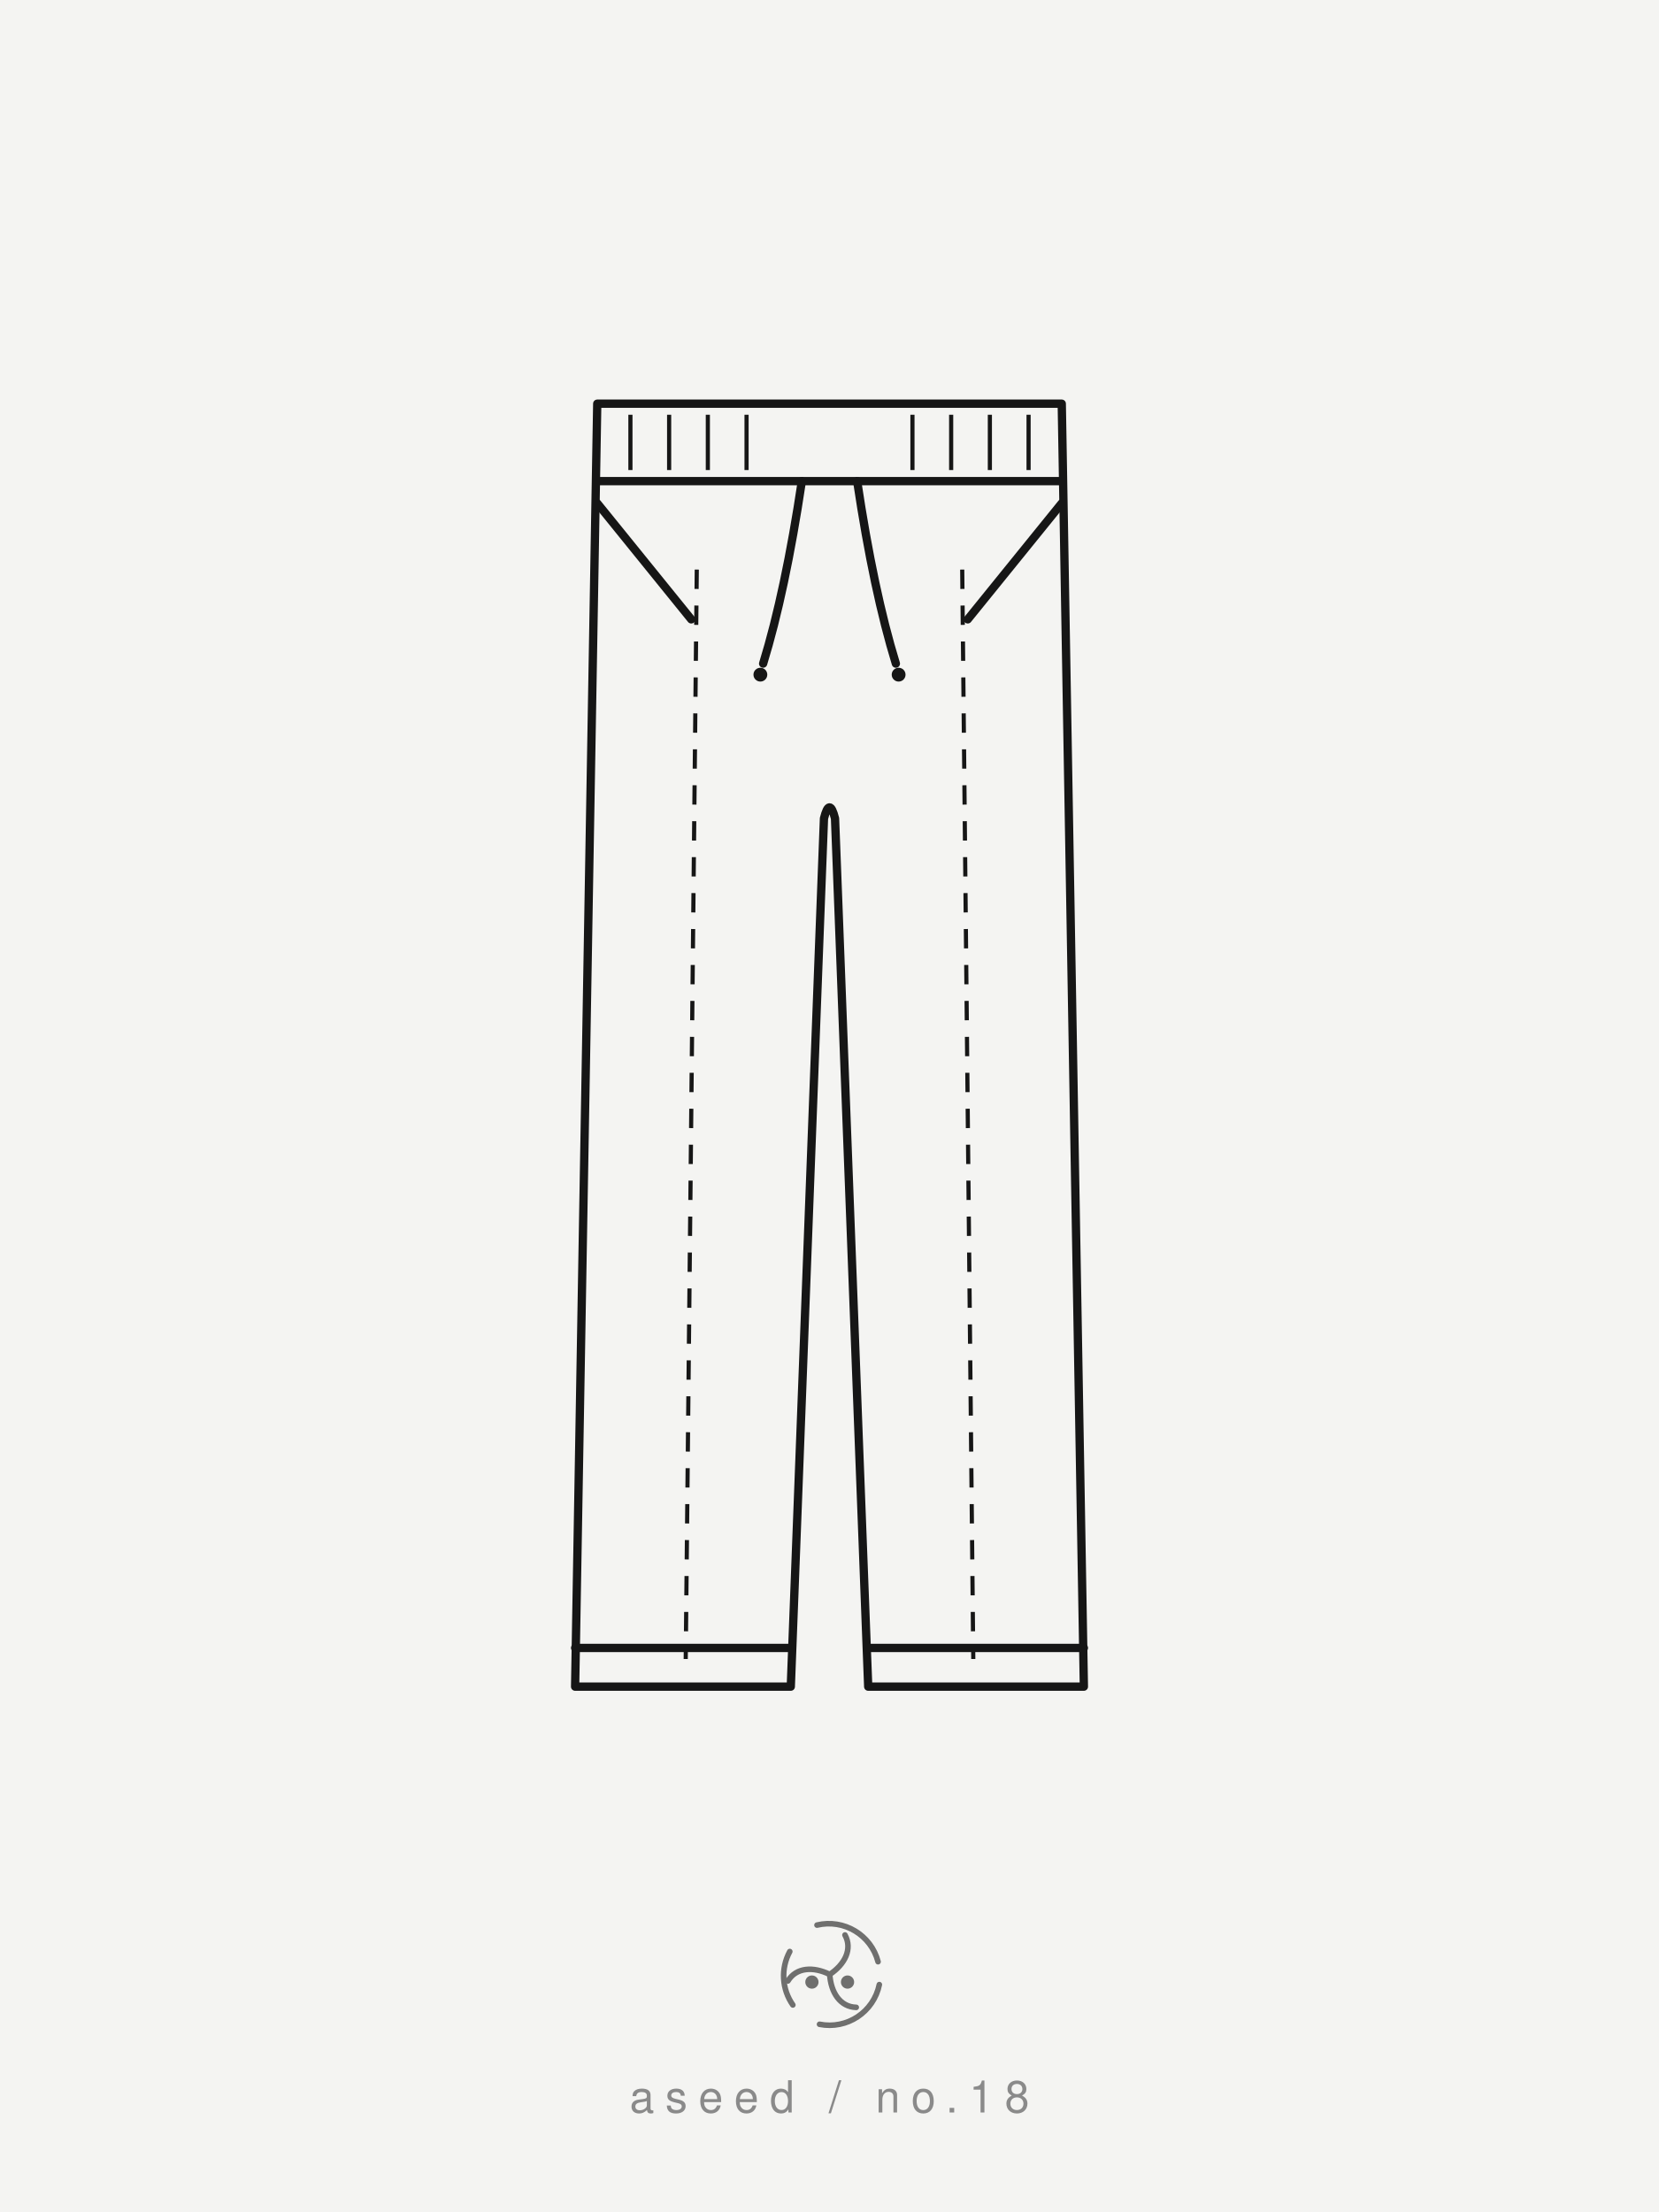
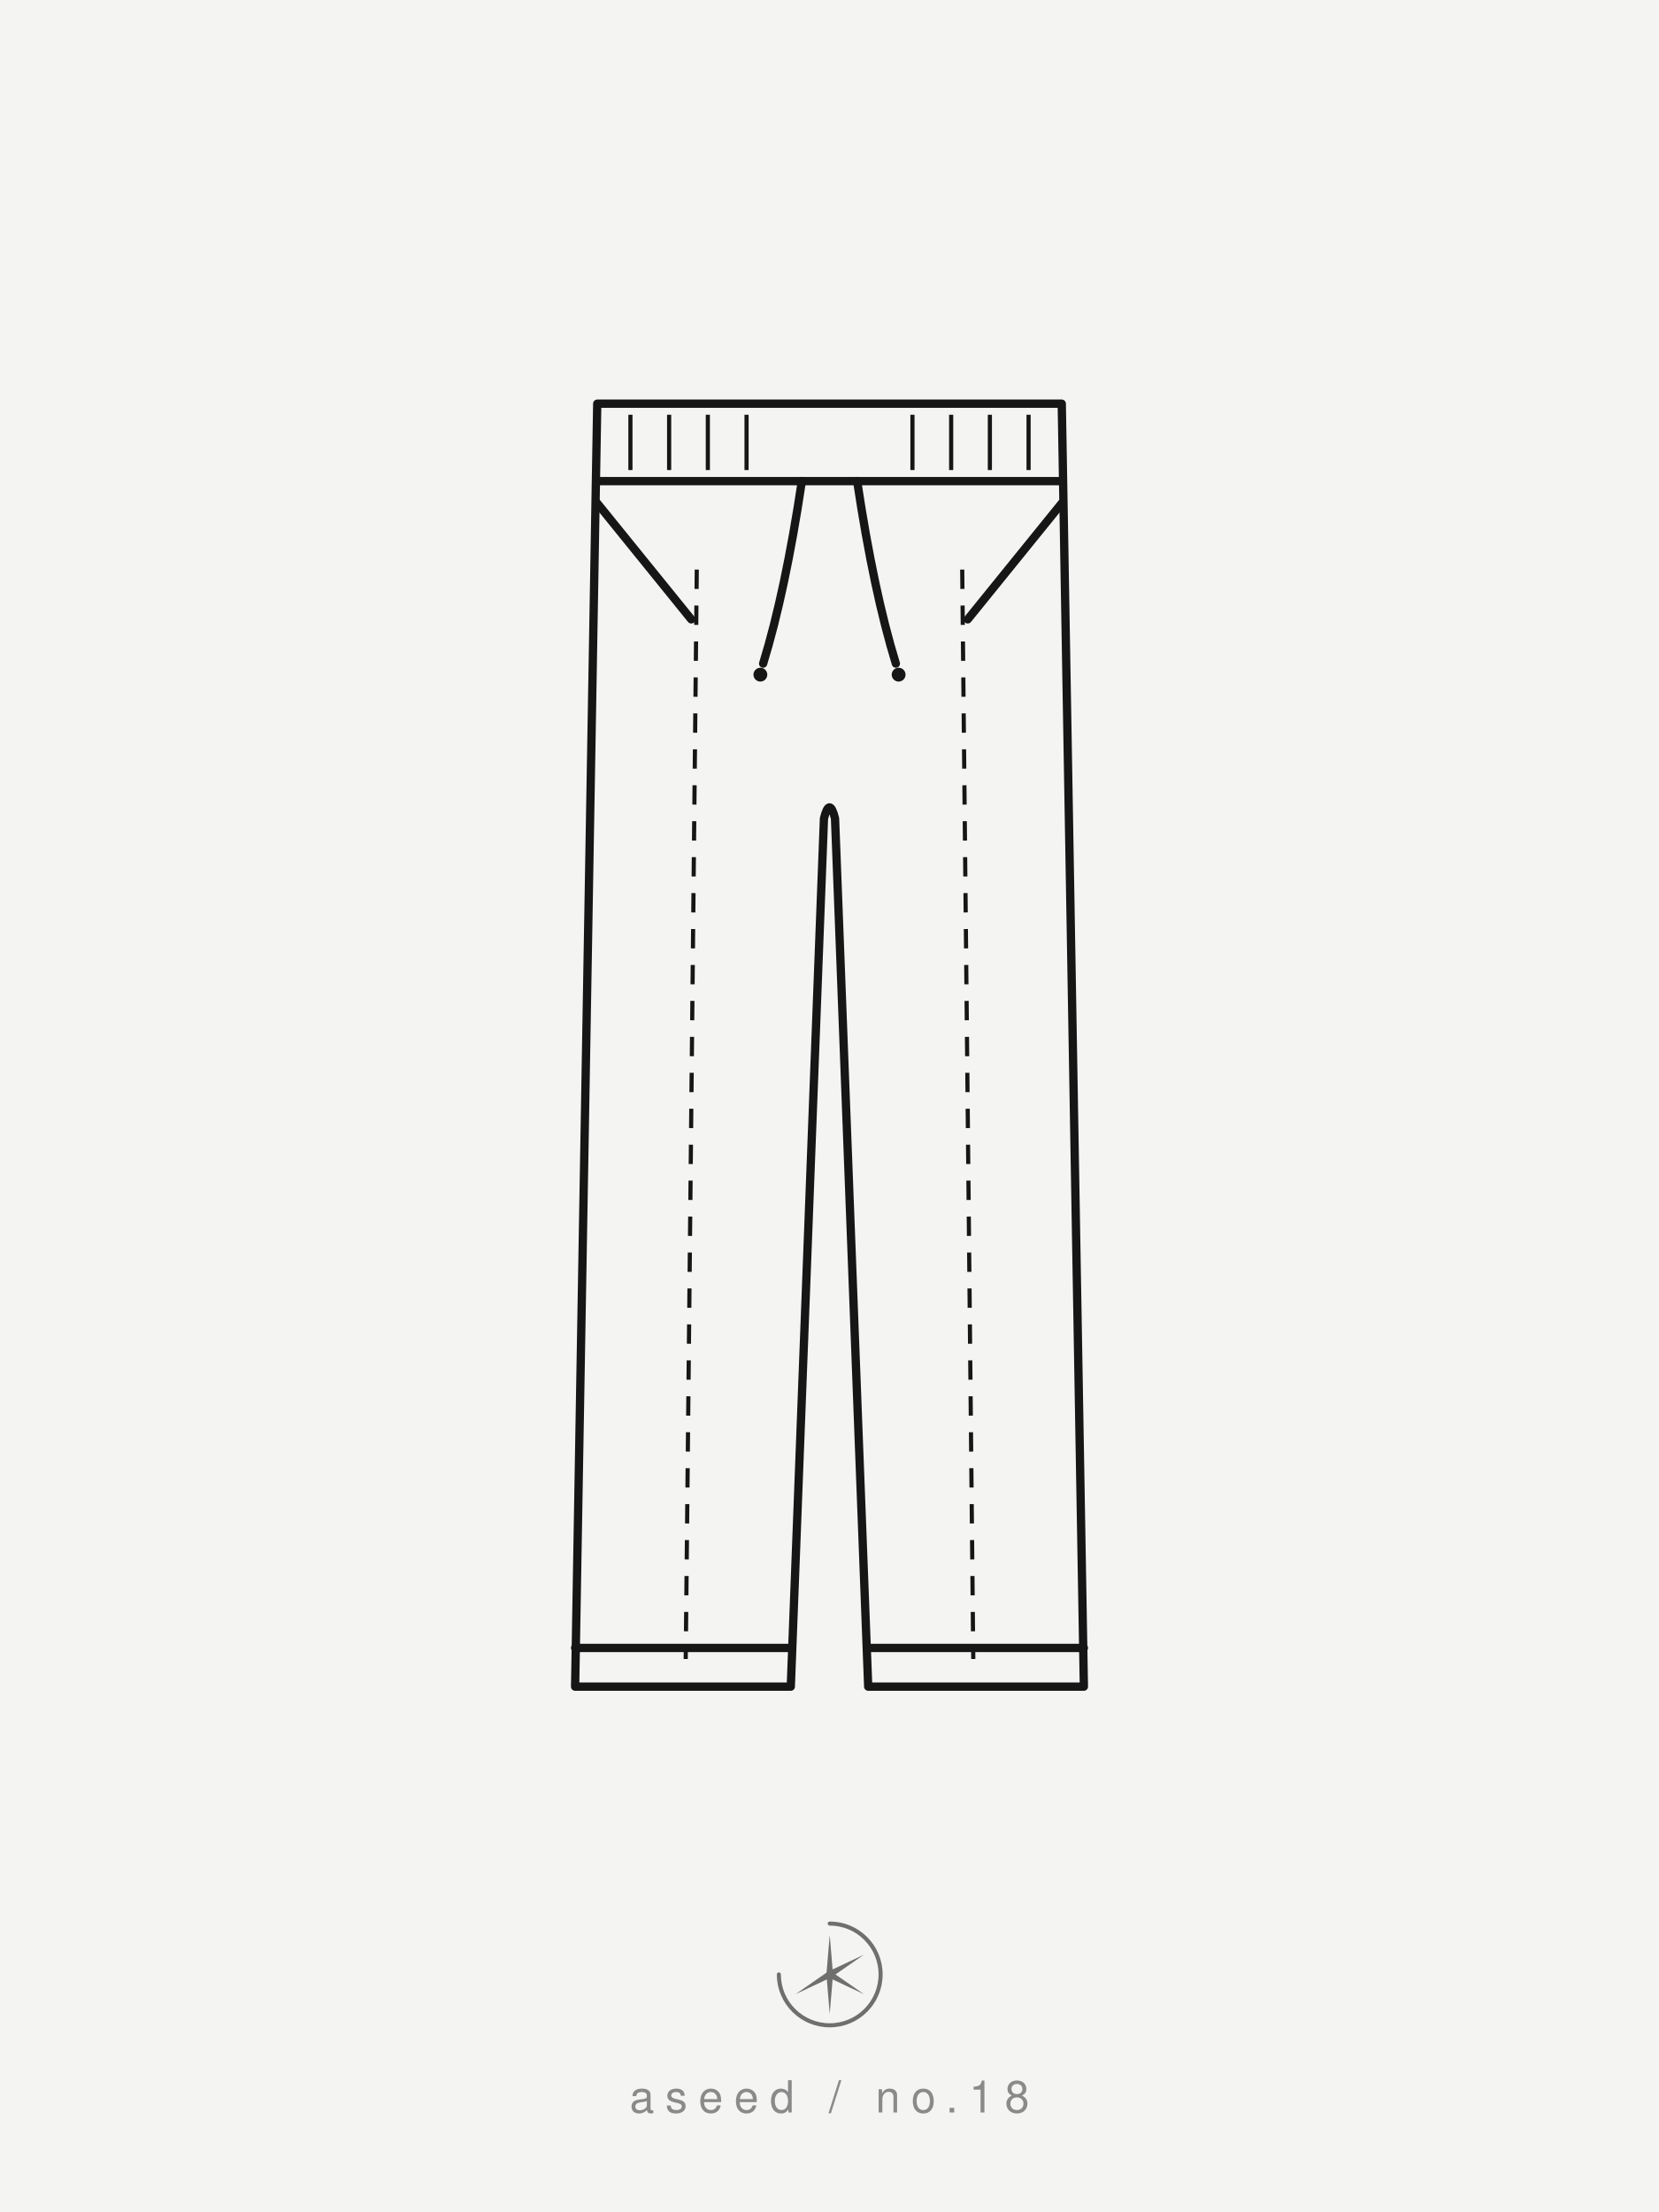
<svg xmlns="http://www.w3.org/2000/svg" viewBox="0 0 600 800">
  <rect width="600" height="800" fill="#f4f4f2" />
  <g fill="none" stroke="#161616" stroke-width="3" stroke-linecap="round" stroke-linejoin="round">
    <path d="M216,146 L384,146 L392,610 L314,610 L302,296 Q300,288 298,296 L286,610 L208,610 Z" />
    <path d="M216,174 L384,174" />
    <path d="M290,174 Q284,214 276,240 M310,174 Q316,214 324,240" />
    <path d="M216,182 L250,224 M384,182 L350,224" />
    <path d="M208,596 L286,596 M314,596 L392,596" />
  </g>
  <g fill="none" stroke="#161616" stroke-width="1.5">
    <path d="M228,150 L228,170 M242,150 L242,170 M256,150 L256,170 M270,150 L270,170 M330,150 L330,170 M344,150 L344,170 M358,150 L358,170 M372,150 L372,170" />
  </g>
  <g fill="none" stroke="#161616" stroke-width="1.5" stroke-dasharray="7 6">
    <path d="M252,206 L248,600 M348,206 L352,600" />
  </g>
  <g fill="#161616">
    <circle cx="275" cy="244" r="2.5" />
    <circle cx="325" cy="244" r="2.5" />
  </g>
-   <g fill="none" stroke="#161616" stroke-width="2.2" stroke-linecap="round" opacity=".6" transform="translate(278,692) scale(0.92)">
-     <path d="M43.5,28 A20,20 0 0 1 20,43.6" />
-     <path d="M9.5,36 A20,20 0 0 1 8.3,15" />
-     <path d="M19,4.6 A20,20 0 0 1 43,19" />
-     <path d="M24,24 C30,20 33,14 30,8.5" />
-     <path d="M24,24 C30,20 33,14 30,8.5" transform="rotate(120 24 24)" />
-     <path d="M24,24 C30,20 33,14 30,8.5" transform="rotate(240 24 24)" />
-     <g fill="#161616" stroke="none">
-       <circle cx="31" cy="27" r="2.6" />
-       <circle cx="17" cy="27" r="2.6" />
-     </g>
+   <g fill="#161616" opacity=".6" transform="translate(278,692) scale(0.92)">
+     <path d="M24,4 A20,20 0 1 1 4,24" fill="none" stroke-linecap="round" stroke="#161616" stroke-width="1.6" />
+     <path d="M22.7,24 L24,8.5 L25.3,24 Z" />
+     <path d="M22.7,24 L24,8.5 L25.3,24 Z" transform="rotate(60 24 24)" />
+     <path d="M22.7,24 L24,8.5 L25.3,24 Z" transform="rotate(120 24 24)" />
+     <path d="M22.7,24 L24,8.5 L25.3,24 Z" transform="rotate(180 24 24)" />
+     <path d="M22.7,24 L24,8.5 L25.3,24 Z" transform="rotate(240 24 24)" />
  </g>
  <text x="300" y="764" font-family="Helvetica, Arial, sans-serif" font-size="16" letter-spacing="4" fill="#8a8a8a" text-anchor="middle">aseed / no.18</text>
</svg>
